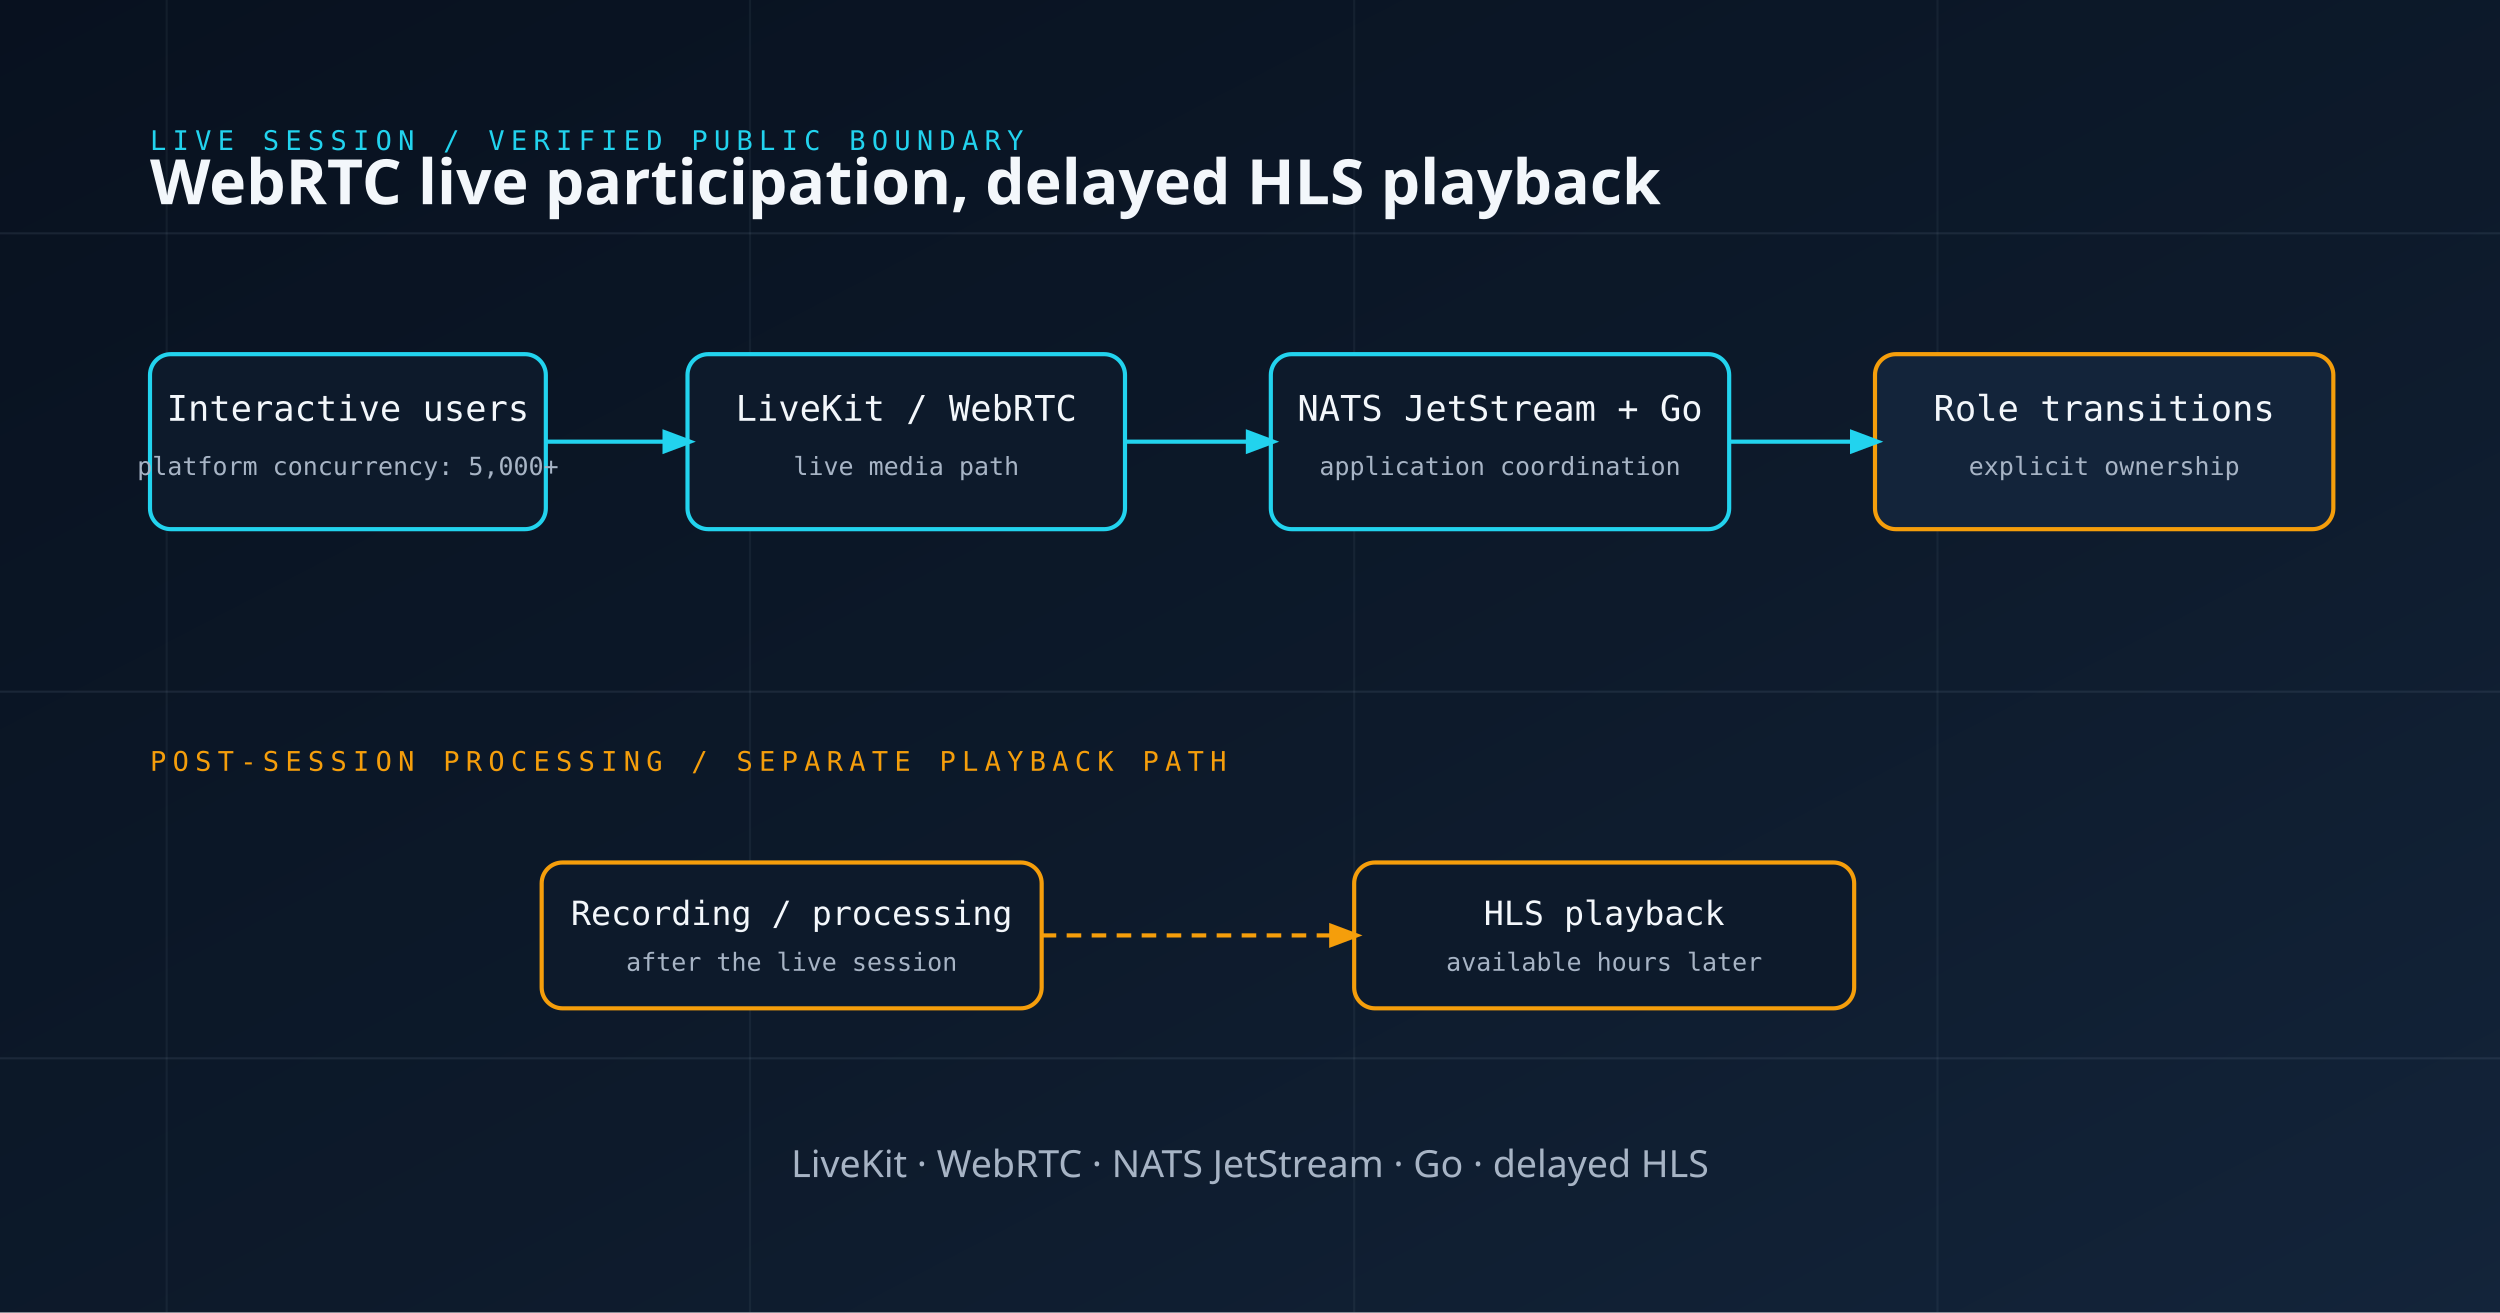
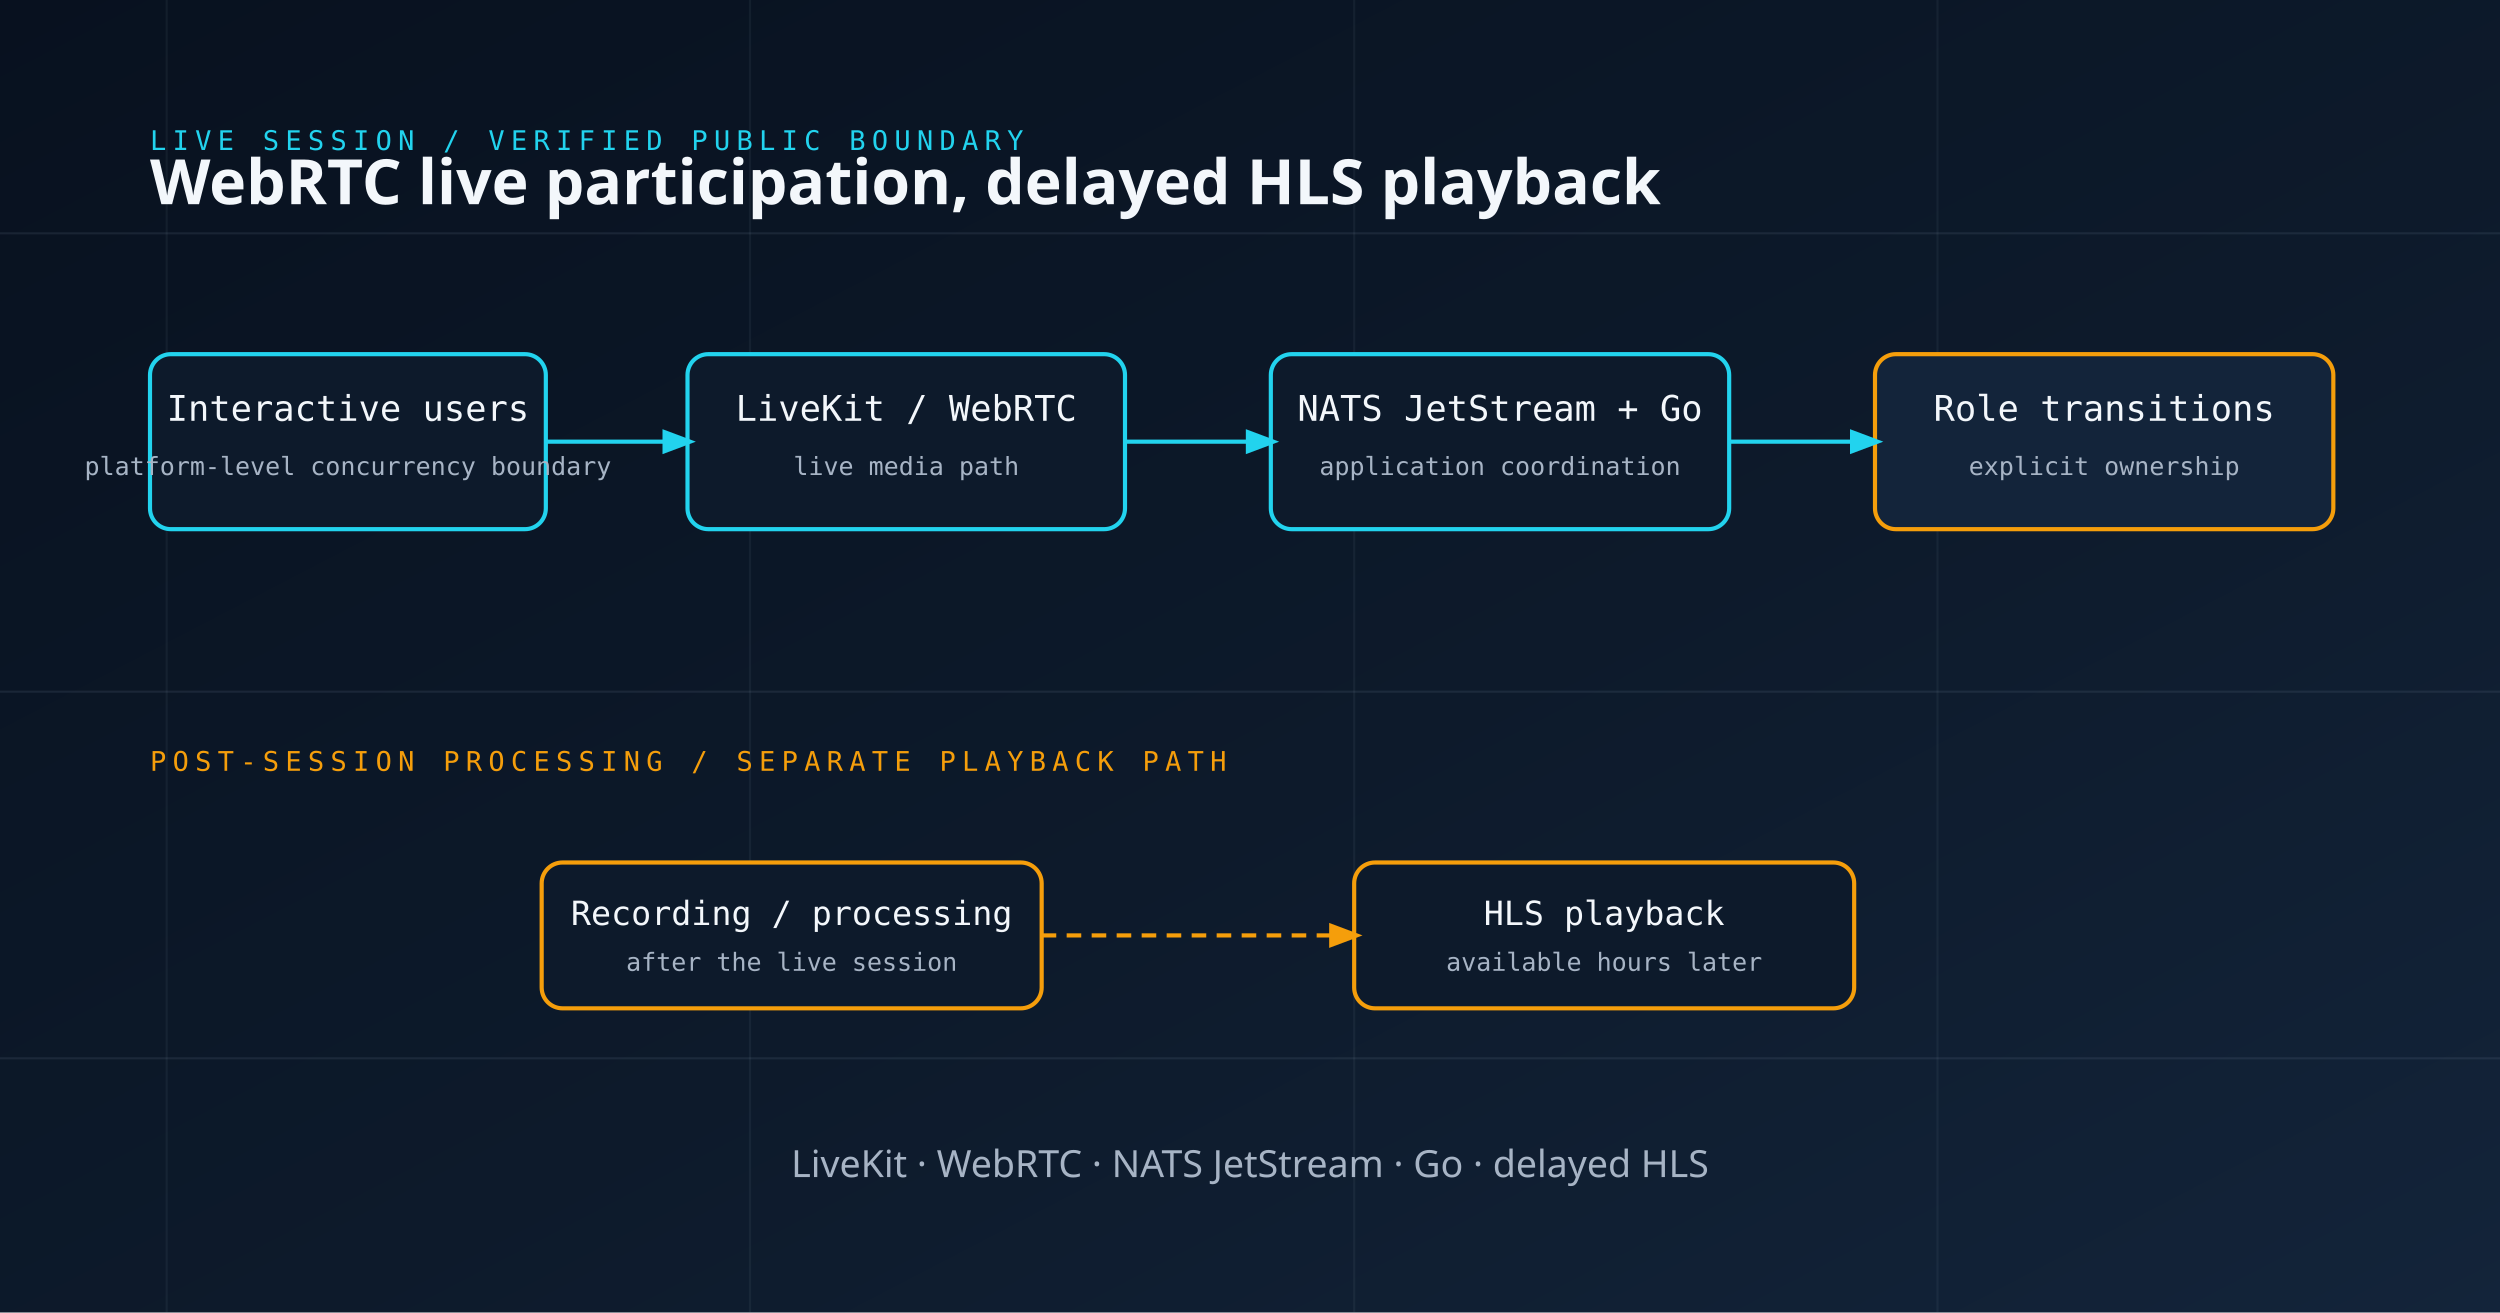
<svg xmlns="http://www.w3.org/2000/svg" width="1200" height="630" viewBox="0 0 1200 630" role="img" aria-labelledby="title desc">
  <defs>
    <linearGradient id="bg" x1="0" y1="0" x2="1" y2="1">
      <stop offset="0" stop-color="#08111F" />
      <stop offset="0.56" stop-color="#0D1A2B" />
      <stop offset="1" stop-color="#13243A" />
    </linearGradient>
    <linearGradient id="cyan" x1="0" y1="0" x2="1" y2="0">
      <stop offset="0" stop-color="#22D3EE" />
      <stop offset="1" stop-color="#67E8F9" />
    </linearGradient>
    <linearGradient id="amber" x1="0" y1="0" x2="1" y2="0">
      <stop offset="0" stop-color="#F59E0B" />
      <stop offset="1" stop-color="#FCD34D" />
    </linearGradient>
    <marker id="arrow-cyan" markerWidth="8" markerHeight="8" refX="6" refY="3" orient="auto">
      <path d="M0,0 L0,6 L8,3 z" fill="#22D3EE" />
    </marker>
    <marker id="arrow-amber" markerWidth="8" markerHeight="8" refX="6" refY="3" orient="auto">
      <path d="M0,0 L0,6 L8,3 z" fill="#F59E0B" />
    </marker>
  </defs>
  <rect width="1200" height="630" fill="url(#bg)" />
  <path d="M0 112H1200M0 332H1200M0 508H1200" stroke="#94A3B8" stroke-opacity="0.12" />
  <path d="M80 0V630M360 0V630M650 0V630M930 0V630" stroke="#94A3B8" stroke-opacity="0.08" />
  <text x="72" y="72" font-family="ui-monospace,monospace" font-size="13" letter-spacing="3" fill="#22D3EE">LIVE SESSION / VERIFIED PUBLIC BOUNDARY</text>
  <text x="72" y="98" font-family="system-ui,sans-serif" font-size="30" font-weight="700" fill="#F3F7FB">WebRTC live participation, delayed HLS playback</text>
  <g font-family="ui-monospace,monospace">
    <rect x="72" y="170" width="190" height="84" rx="10" fill="#0D1A2B" stroke="#22D3EE" stroke-width="2" />
    <text x="167" y="202" text-anchor="middle" font-size="17" fill="#F3F7FB">Interactive users</text>
-     <text x="167" y="228" text-anchor="middle" font-size="12" fill="#A7B4C5">platform concurrency: 5,000+</text>
+     <text x="167" y="228" text-anchor="middle" font-size="12" fill="#A7B4C5">platform-level concurrency boundary</text>
    <rect x="330" y="170" width="210" height="84" rx="10" fill="#0D1A2B" stroke="#22D3EE" stroke-width="2" />
    <text x="435" y="202" text-anchor="middle" font-size="17" fill="#F3F7FB">LiveKit / WebRTC</text>
    <text x="435" y="228" text-anchor="middle" font-size="12" fill="#A7B4C5">live media path</text>
    <rect x="610" y="170" width="220" height="84" rx="10" fill="#0D1A2B" stroke="#22D3EE" stroke-width="2" />
    <text x="720" y="202" text-anchor="middle" font-size="17" fill="#F3F7FB">NATS JetStream + Go</text>
    <text x="720" y="228" text-anchor="middle" font-size="12" fill="#A7B4C5">application coordination</text>
    <rect x="900" y="170" width="220" height="84" rx="10" fill="#13243A" stroke="#F59E0B" stroke-width="2" />
    <text x="1010" y="202" text-anchor="middle" font-size="17" fill="#F3F7FB">Role transitions</text>
    <text x="1010" y="228" text-anchor="middle" font-size="12" fill="#A7B4C5">explicit ownership</text>
  </g>
  <line x1="262" y1="212" x2="330" y2="212" stroke="#22D3EE" stroke-width="2" marker-end="url(#arrow-cyan)" />
  <line x1="540" y1="212" x2="610" y2="212" stroke="#22D3EE" stroke-width="2" marker-end="url(#arrow-cyan)" />
  <line x1="830" y1="212" x2="900" y2="212" stroke="#22D3EE" stroke-width="2" marker-end="url(#arrow-cyan)" />
  <text x="72" y="370" font-family="ui-monospace,monospace" font-size="13" letter-spacing="3" fill="#F59E0B">POST-SESSION PROCESSING / SEPARATE PLAYBACK PATH</text>
  <rect x="260" y="414" width="240" height="70" rx="10" fill="#0D1A2B" stroke="#F59E0B" stroke-width="2" />
  <text x="380" y="444" text-anchor="middle" font-family="ui-monospace,monospace" font-size="16" fill="#F3F7FB">Recording / processing</text>
  <text x="380" y="466" text-anchor="middle" font-family="ui-monospace,monospace" font-size="12" fill="#A7B4C5">after the live session</text>
  <rect x="650" y="414" width="240" height="70" rx="10" fill="#0D1A2B" stroke="#F59E0B" stroke-width="2" />
  <text x="770" y="444" text-anchor="middle" font-family="ui-monospace,monospace" font-size="16" fill="#F3F7FB">HLS playback</text>
  <text x="770" y="466" text-anchor="middle" font-family="ui-monospace,monospace" font-size="12" fill="#A7B4C5">available hours later</text>
  <line x1="500" y1="449" x2="650" y2="449" stroke="#F59E0B" stroke-width="2" stroke-dasharray="7 5" marker-end="url(#arrow-amber)" />
  <text x="600" y="565" text-anchor="middle" font-family="system-ui,sans-serif" font-size="18" fill="#A7B4C5">LiveKit · WebRTC · NATS JetStream · Go · delayed HLS</text>
</svg>
